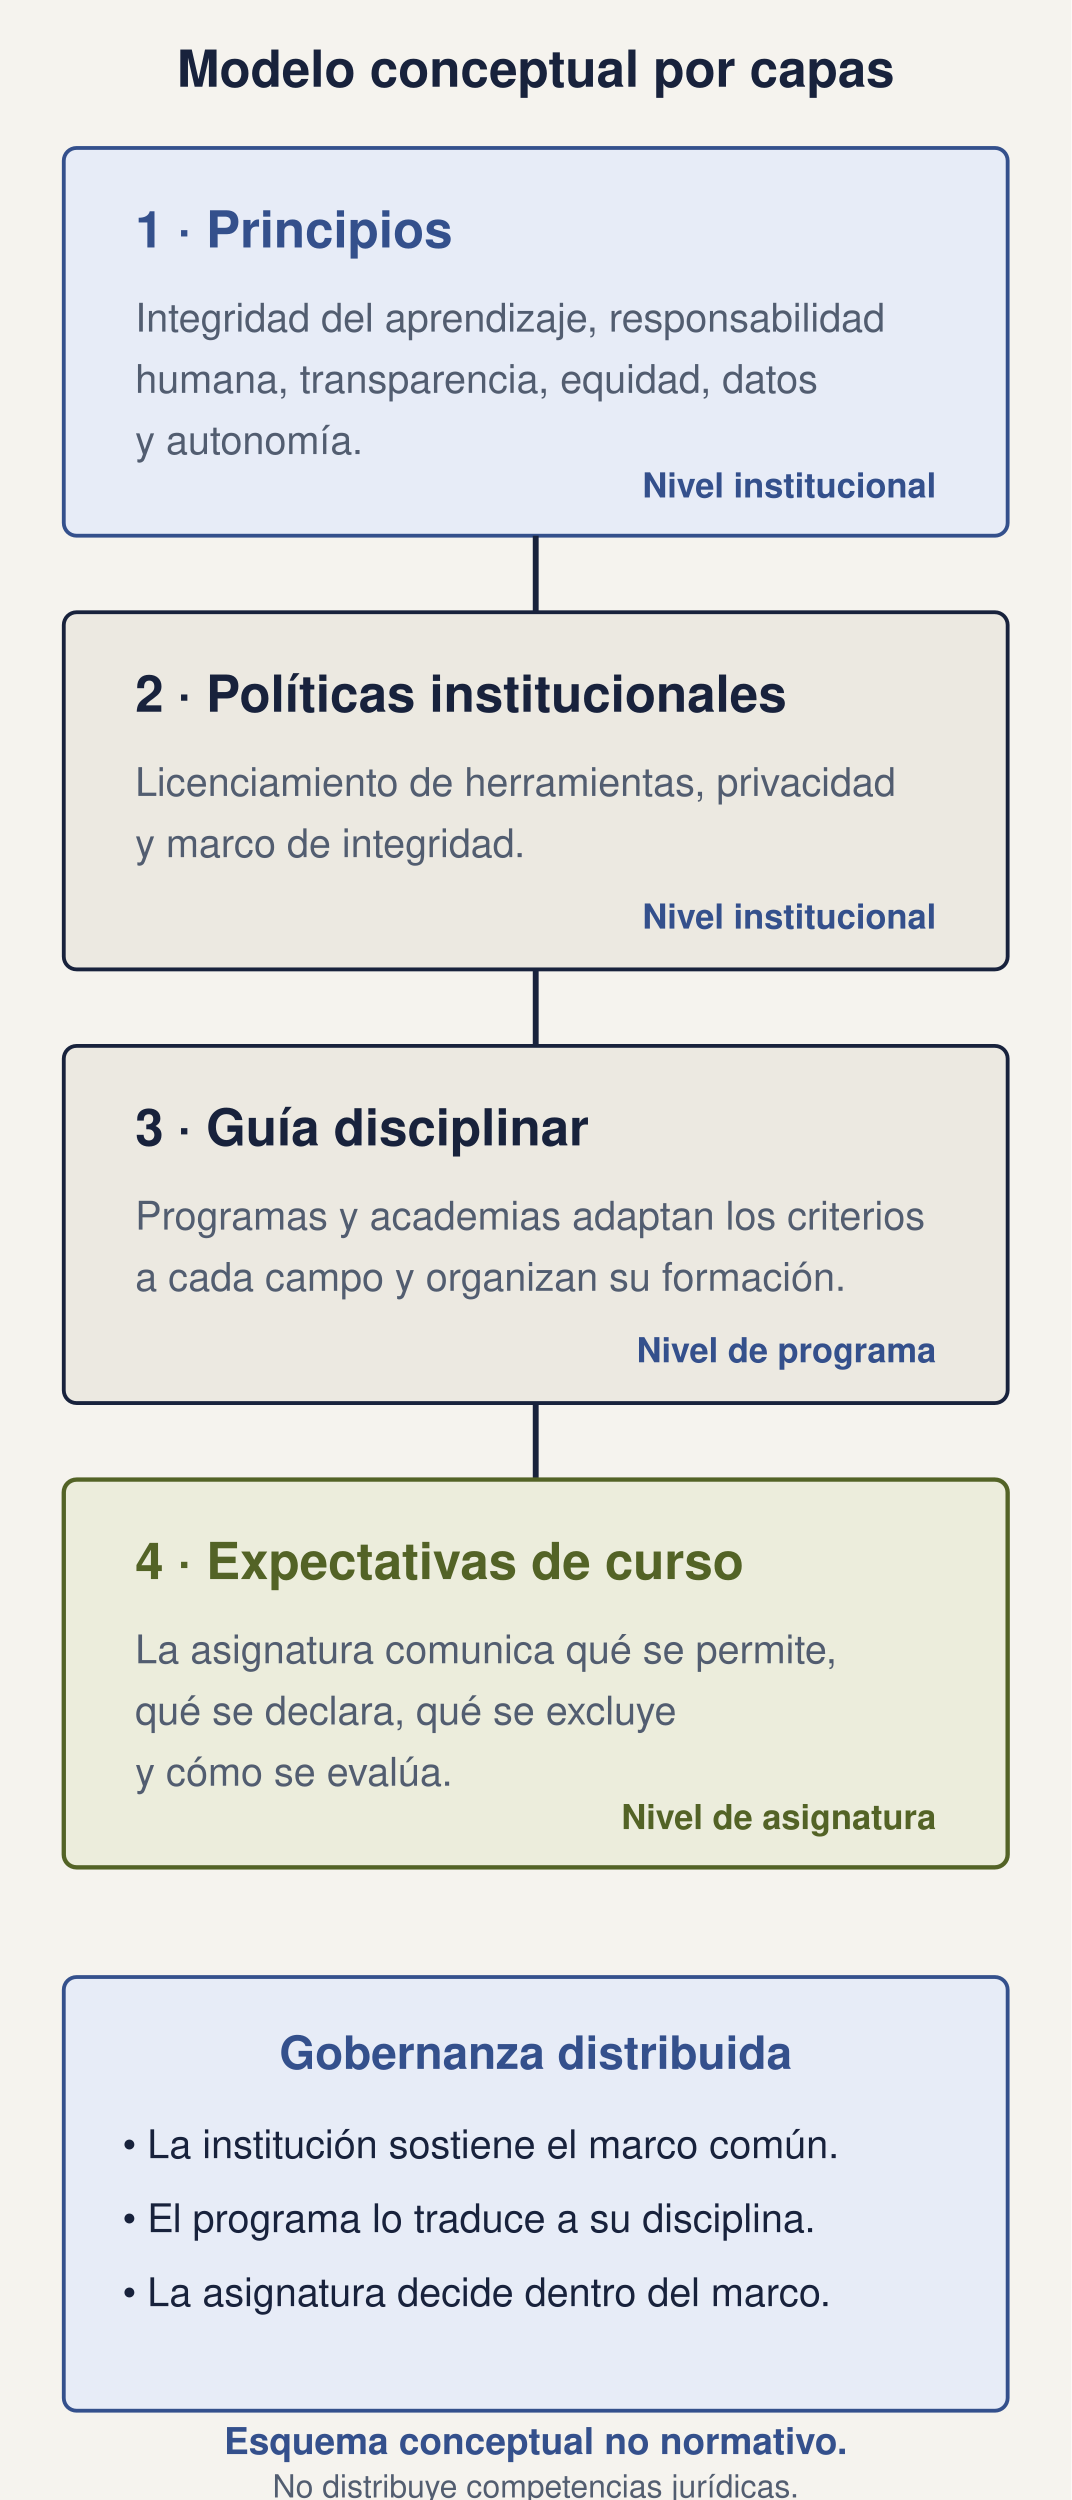
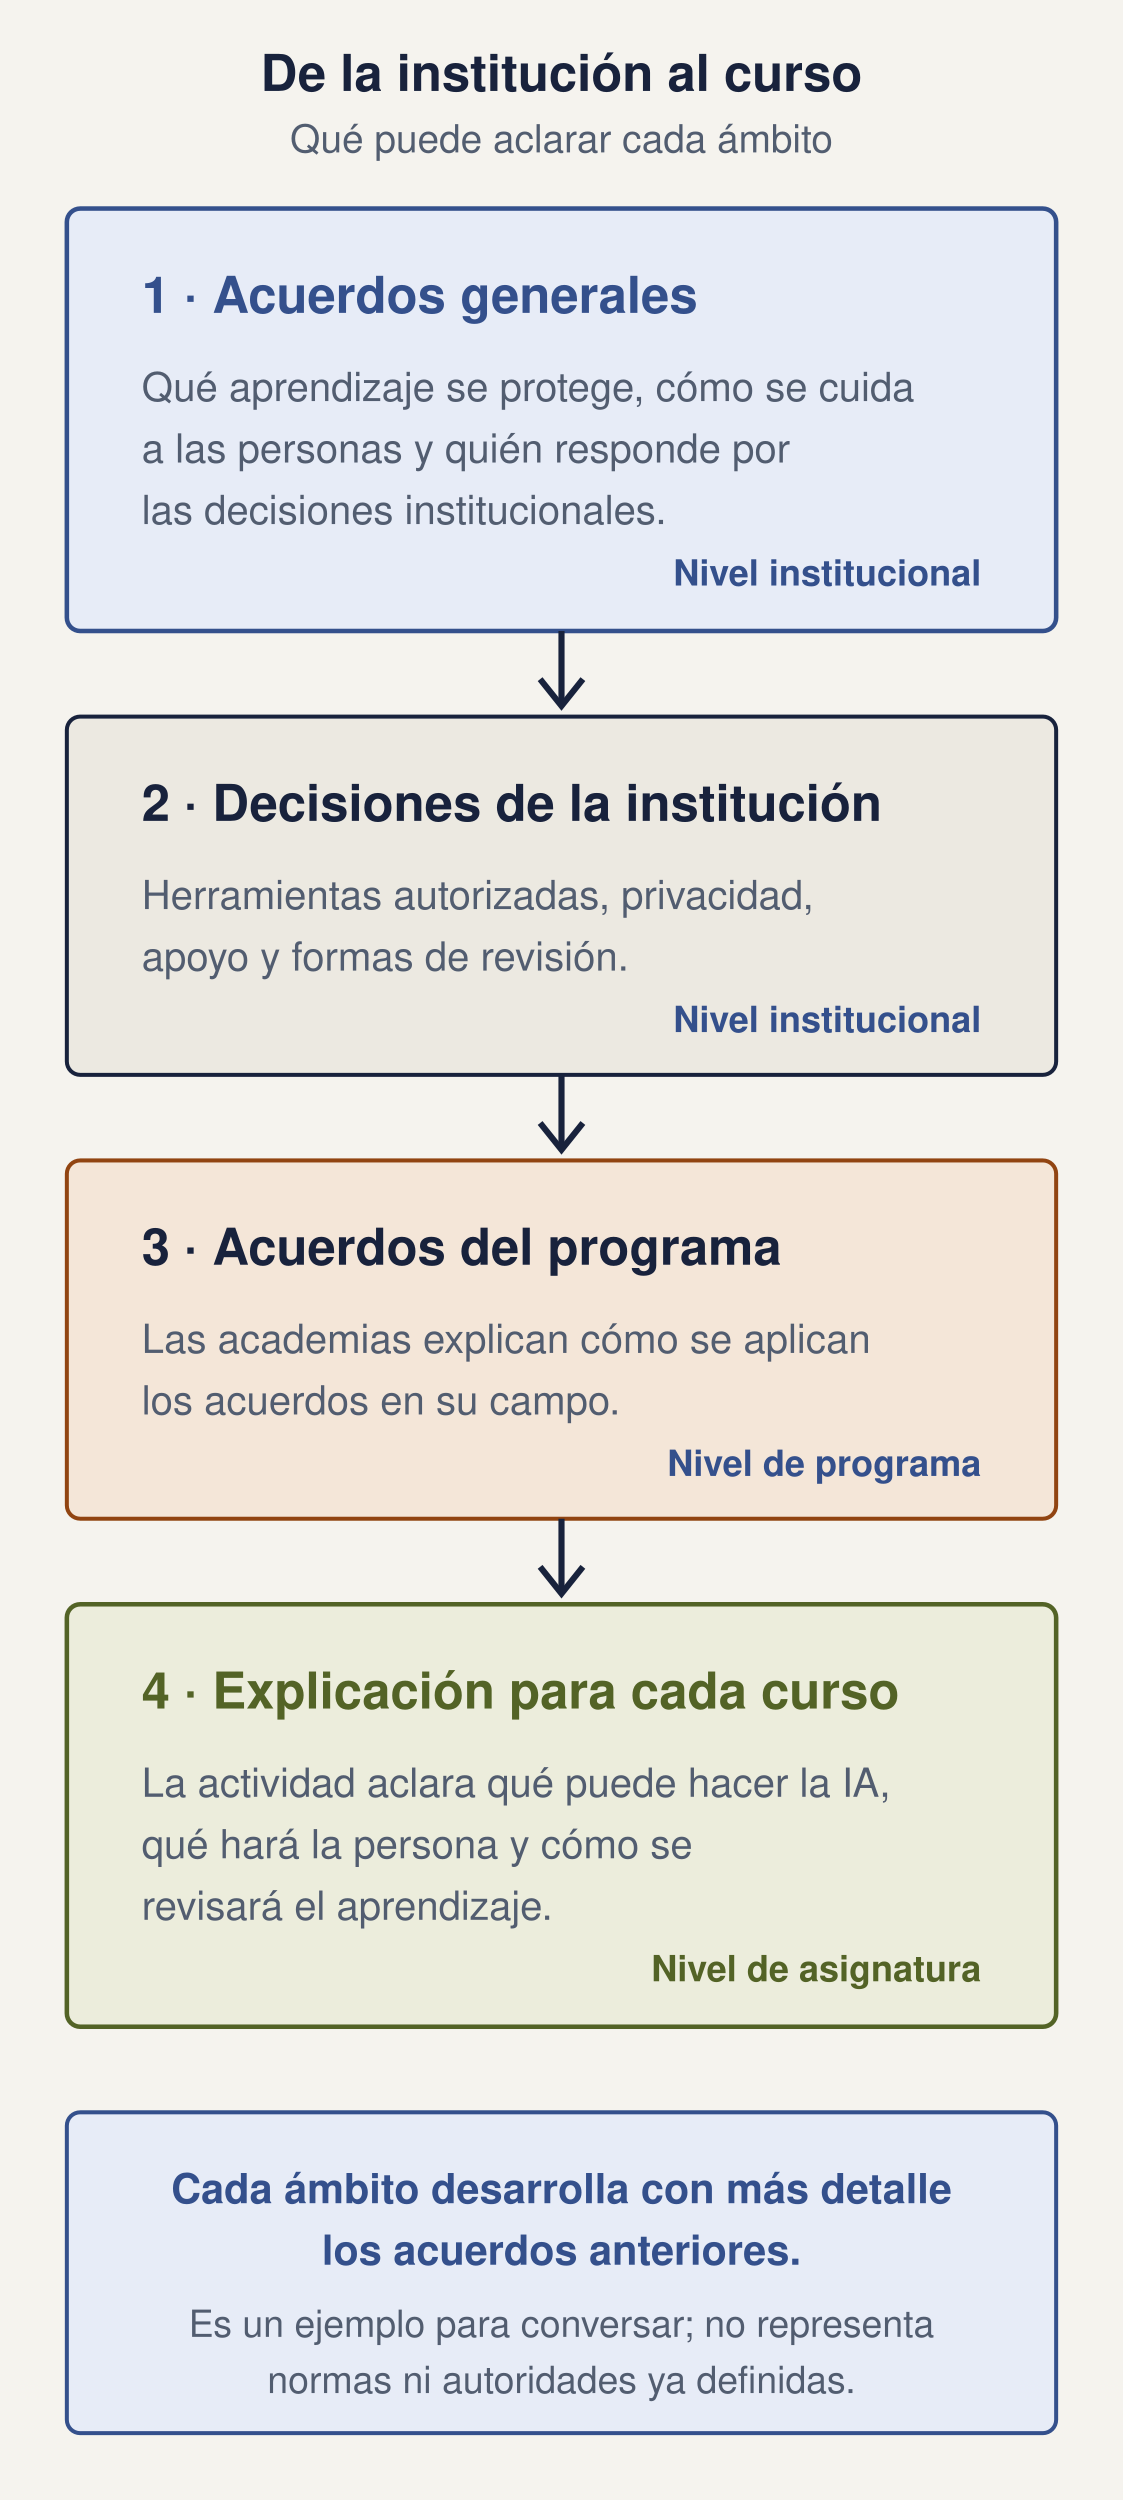
- <svg xmlns="http://www.w3.org/2000/svg" viewBox="0 0 420 980" role="img" aria-labelledby="titulo desc">
+ <svg xmlns="http://www.w3.org/2000/svg" viewBox="0 0 420 935" role="img" aria-labelledby="titulo desc">
  <style>
    .fig-canvas { fill:#f5f3ee; }
-     .tk{font-family:'Archivo Narrow',Helvetica,Arial,sans-serif}.ink{fill:#18223c}.muted{fill:#525d70}.primary{fill:#34508c}.good{fill:#536326}
-     .bg-primary{fill:#e7ecf7}.bg-good{fill:#eceddc}.bg-neutral{fill:#ece9e1}.st-primary{stroke:#34508c}.st-good{stroke:#536326}.st-axis{stroke:#18223c}
+     /* === TOKENS GRÁFICOS — ver figuras/TOKENS-GRAFICOS.md === */
+     .tk-font { font-family: 'Archivo Narrow', Helvetica, Arial, sans-serif; }
+     .f-ink { fill:#18223c; } .f-muted { fill:#525d70; }
+     .f-primary { fill:#34508c; } .f-good { fill:#536326; } .f-risk { fill:#8b2635; }
+     .bg-primary { fill:#e7ecf7; } .bg-good { fill:#ECEDDC; } .bg-risk { fill:#f8e7ea; }
+     .bg-neutral { fill:#ece9e1; } .bg-warn { fill:#f4e6d8; }
+     .st-primary { stroke:#34508c; } .st-good { stroke:#536326; } .st-risk { stroke:#8b2635; }
+     .st-warn { stroke:#914411; } .st-axis { stroke:#18223c; }

    /* Apariencia oscura. Un SVG servido como imagen es un documento aislado: no ve la
       clase html.dark del sitio, sólo la preferencia del sistema. Con autoSwitchAppearance
       ambas coinciden salvo que la persona use el selector en contra de su SO; el lienzo
       opaco garantiza legibilidad en cualquier caso. Ver CLAUDE.md convención 6.
       Se cubren los dos juegos de nombres en uso: `.f-ink` (escritorio) y `.ink` (móvil). */
    @media (prefers-color-scheme: dark) {
      .fig-canvas { fill:#131c31; }
      .f-ink, .ink { fill:#eceee9; }
      .f-muted, .muted { fill:#a7b0c4; }
      .f-primary, .primary { fill:#8ba3d6; }
      .f-good, .good { fill:#b9c47a; }
      .f-risk, .risk { fill:#d98b8f; }
      .bg-primary { fill:#243352; } .bg-good { fill:#2b331f; } .bg-risk { fill:#40222a; }
      .bg-neutral { fill:#212d4c; } .bg-warn { fill:#3a2c17; }
      .st-primary { stroke:#8ba3d6; } .st-good { stroke:#b9c47a; } .st-risk { stroke:#d98b8f; }
      .st-warn { stroke:#d49a55; } .st-axis { stroke:#eceee9; }
    }
  </style>
-   <rect class="fig-canvas" x="0" y="0" width="420" height="980" />
-   <g class="tk">
-     <text x="210" y="34" text-anchor="middle" font-size="20" font-weight="bold" class="ink">Modelo conceptual por capas</text>
-     <g transform="translate(25 58)">
-       <rect width="370" height="152" rx="5" class="bg-primary st-primary" stroke-width="1.5" />
-       <text x="28" y="39" font-size="20" font-weight="bold" class="primary">1 · Principios</text>
-       <text x="28" y="72" font-size="15.5" class="muted">Integridad del aprendizaje, responsabilidad</text>
-       <text x="28" y="96" font-size="15.5" class="muted">humana, transparencia, equidad, datos</text>
-       <text x="28" y="120" font-size="15.5" class="muted">y autonomía.</text>
-       <text x="342" y="137" text-anchor="end" font-size="13.5" font-weight="bold" class="primary">Nivel institucional</text>
+   <rect class="fig-canvas" x="0" y="0" width="420" height="935" />
+   <g class="tk-font">
+     <text x="210" y="34" text-anchor="middle" font-size="19" font-weight="bold" class="f-ink">De la institución al curso</text>
+     <text x="210" y="57" text-anchor="middle" font-size="14.5" class="f-muted">Qué puede aclarar cada ámbito</text>
+     <g transform="translate(25 78)">
+       <rect width="370" height="158" rx="5" class="bg-primary st-primary" stroke-width="1.7" />
+       <text x="28" y="39" font-size="19" font-weight="bold" class="f-primary">1 · Acuerdos generales</text>
+       <text x="28" y="72" font-size="15" class="f-muted">Qué aprendizaje se protege, cómo se cuida</text>
+       <text x="28" y="95" font-size="15" class="f-muted">a las personas y quién responde por</text>
+       <text x="28" y="118" font-size="15" class="f-muted">las decisiones institucionales.</text>
+       <text x="342" y="141" text-anchor="end" font-size="13.5" font-weight="bold" class="f-primary">Nivel institucional</text>
    </g>
-     <path d="M210 210v30" class="st-axis" stroke-width="2.3" />
-     <g transform="translate(25 240)">
-       <rect width="370" height="140" rx="5" class="bg-neutral st-axis" stroke-width="1.5" />
-       <text x="28" y="39" font-size="20" font-weight="bold" class="ink">2 · Políticas institucionales</text>
-       <text x="28" y="72" font-size="15.5" class="muted">Licenciamiento de herramientas, privacidad</text>
-       <text x="28" y="96" font-size="15.5" class="muted">y marco de integridad.</text>
-       <text x="342" y="124" text-anchor="end" font-size="13.5" font-weight="bold" class="primary">Nivel institucional</text>
+     <path d="M210 236v28" class="st-axis" stroke-width="2.3" />
+     <path d="m202 254 8 10 8-10" fill="none" class="st-axis" stroke-width="2.3" />
+     <g transform="translate(25 268)">
+       <rect width="370" height="134" rx="5" class="bg-neutral st-axis" stroke-width="1.5" />
+       <text x="28" y="39" font-size="19" font-weight="bold" class="f-ink">2 · Decisiones de la institución</text>
+       <text x="28" y="72" font-size="15" class="f-muted">Herramientas autorizadas, privacidad,</text>
+       <text x="28" y="95" font-size="15" class="f-muted">apoyo y formas de revisión.</text>
+       <text x="342" y="118" text-anchor="end" font-size="13.5" font-weight="bold" class="f-primary">Nivel institucional</text>
    </g>
-     <path d="M210 380v30" class="st-axis" stroke-width="2.3" />
-     <g transform="translate(25 410)">
-       <rect width="370" height="140" rx="5" class="bg-neutral st-axis" stroke-width="1.5" />
-       <text x="28" y="39" font-size="20" font-weight="bold" class="ink">3 · Guía disciplinar</text>
-       <text x="28" y="72" font-size="15.5" class="muted">Programas y academias adaptan los criterios</text>
-       <text x="28" y="96" font-size="15.5" class="muted">a cada campo y organizan su formación.</text>
-       <text x="342" y="124" text-anchor="end" font-size="13.5" font-weight="bold" class="primary">Nivel de programa</text>
+     <path d="M210 402v28" class="st-axis" stroke-width="2.3" />
+     <path d="m202 420 8 10 8-10" fill="none" class="st-axis" stroke-width="2.3" />
+     <g transform="translate(25 434)">
+       <rect width="370" height="134" rx="5" class="bg-warn st-warn" stroke-width="1.5" />
+       <text x="28" y="39" font-size="19" font-weight="bold" class="f-ink">3 · Acuerdos del programa</text>
+       <text x="28" y="72" font-size="15" class="f-muted">Las academias explican cómo se aplican</text>
+       <text x="28" y="95" font-size="15" class="f-muted">los acuerdos en su campo.</text>
+       <text x="342" y="118" text-anchor="end" font-size="13.5" font-weight="bold" class="f-primary">Nivel de programa</text>
    </g>
-     <path d="M210 550v30" class="st-axis" stroke-width="2.3" />
-     <g transform="translate(25 580)">
-       <rect width="370" height="152" rx="5" class="bg-good st-good" stroke-width="1.7" />
-       <text x="28" y="39" font-size="20" font-weight="bold" class="good">4 · Expectativas de curso</text>
-       <text x="28" y="72" font-size="15.5" class="muted">La asignatura comunica qué se permite,</text>
-       <text x="28" y="96" font-size="15.5" class="muted">qué se declara, qué se excluye</text>
-       <text x="28" y="120" font-size="15.5" class="muted">y cómo se evalúa.</text>
-       <text x="342" y="137" text-anchor="end" font-size="13.5" font-weight="bold" class="good">Nivel de asignatura</text>
+     <path d="M210 568v28" class="st-axis" stroke-width="2.3" />
+     <path d="m202 586 8 10 8-10" fill="none" class="st-axis" stroke-width="2.3" />
+     <g transform="translate(25 600)">
+       <rect width="370" height="158" rx="5" class="bg-good st-good" stroke-width="1.7" />
+       <text x="28" y="39" font-size="19" font-weight="bold" class="f-good">4 · Explicación para cada curso</text>
+       <text x="28" y="72" font-size="15" class="f-muted">La actividad aclara qué puede hacer la IA,</text>
+       <text x="28" y="95" font-size="15" class="f-muted">qué hará la persona y cómo se</text>
+       <text x="28" y="118" font-size="15" class="f-muted">revisará el aprendizaje.</text>
+       <text x="342" y="141" text-anchor="end" font-size="13.5" font-weight="bold" class="f-good">Nivel de asignatura</text>
    </g>
-     <rect x="25" y="775" width="370" height="170" rx="5" class="bg-primary st-primary" stroke-width="1.5" />
-     <text x="210" y="811" text-anchor="middle" font-size="18" font-weight="bold" class="primary">Gobernanza distribuida</text>
-     <text x="48" y="846" font-size="15.5" class="ink">• La institución sostiene el marco común.</text>
-     <text x="48" y="875" font-size="15.5" class="ink">• El programa lo traduce a su disciplina.</text>
-     <text x="48" y="904" font-size="15.5" class="ink">• La asignatura decide dentro del marco.</text>
-     <text x="210" y="962" text-anchor="middle" font-size="14.5" font-weight="bold" class="primary">Esquema conceptual no normativo.</text>
-     <text x="210" y="979" text-anchor="middle" font-size="12.5" class="muted">No distribuye competencias jurídicas.</text>
+     <rect x="25" y="790" width="370" height="120" rx="5" class="bg-primary st-primary" stroke-width="1.5" />
+     <text x="210" y="824" text-anchor="middle" font-size="15.5" font-weight="bold" class="f-primary">Cada ámbito desarrolla con más detalle</text>
+     <text x="210" y="847" text-anchor="middle" font-size="15.5" font-weight="bold" class="f-primary">los acuerdos anteriores.</text>
+     <text x="210" y="874" text-anchor="middle" font-size="14" class="f-muted">Es un ejemplo para conversar; no representa</text>
+     <text x="210" y="895" text-anchor="middle" font-size="14" class="f-muted">normas ni autoridades ya definidas.</text>
  </g>
</svg>
